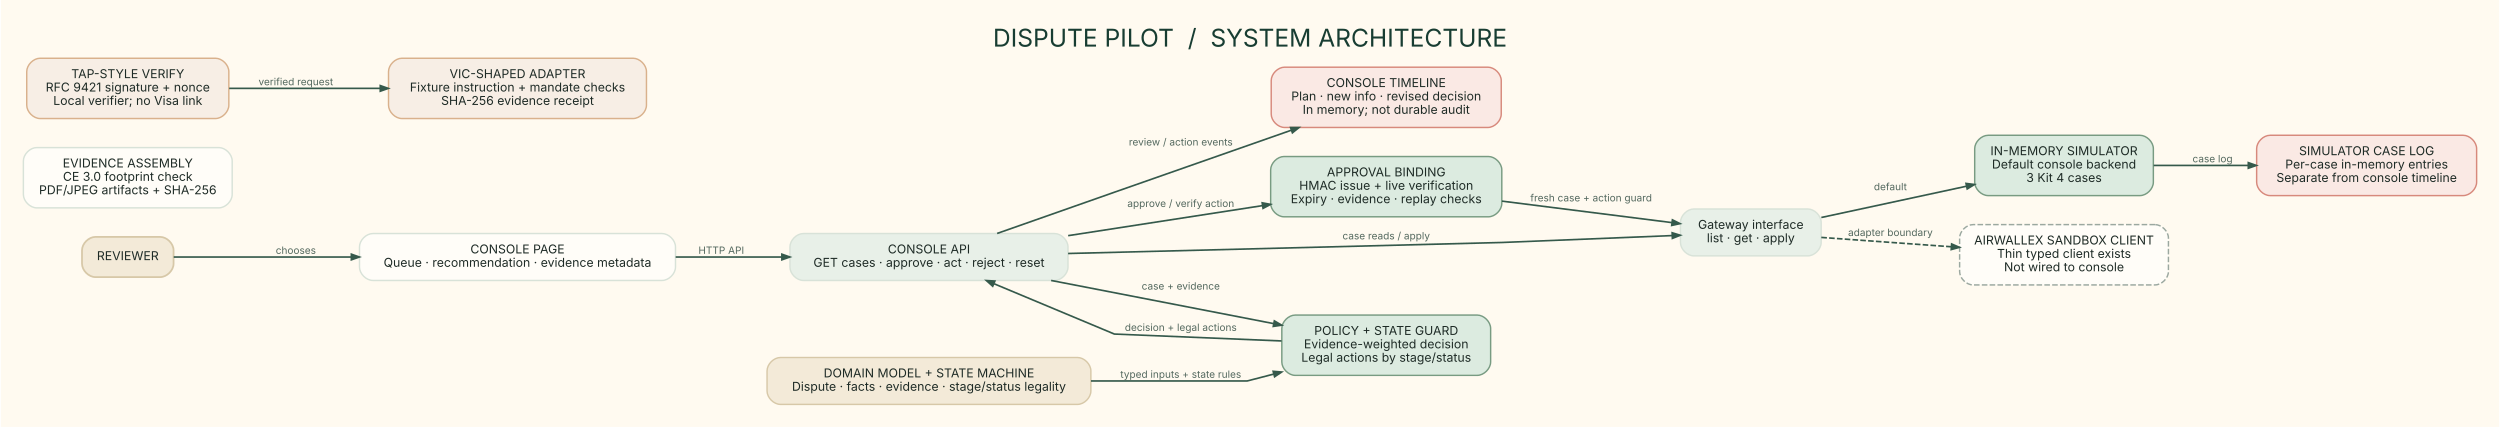
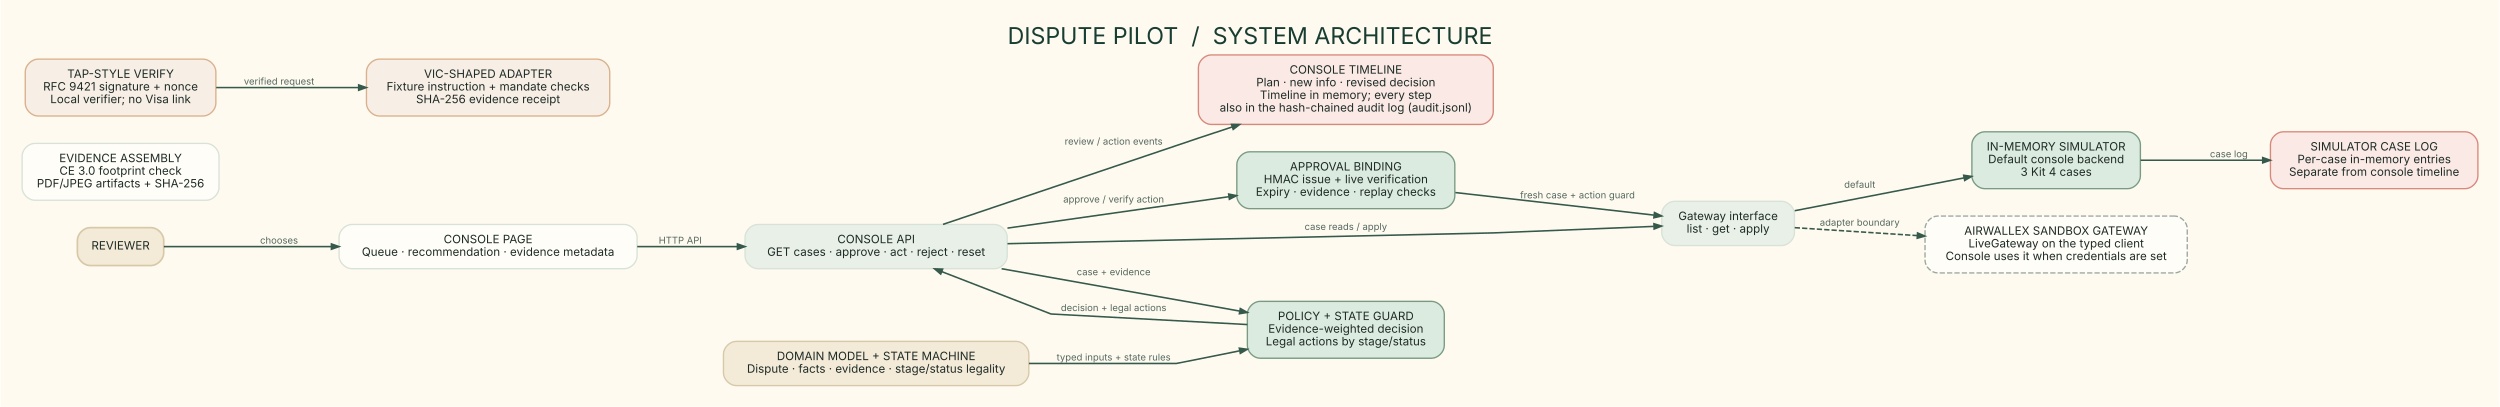
- <svg xmlns="http://www.w3.org/2000/svg" width="2237pt" height="382pt" viewBox="0.00 0.00 2237.32 382.32">
-   <g id="graph0" class="graph" transform="scale(1 1) rotate(0) translate(20.16 362.16)">
-     <polygon fill="#fffaf0" stroke="transparent" points="-20.16,20.16 -20.16,-362.16 2217.16,-362.16 2217.16,20.16 -20.16,20.16" />
-     <text text-anchor="middle" x="1098.5" y="-320.4" font-family="Inter" font-size="22.00" fill="#183d32">DISPUTE PILOT  /  SYSTEM ARCHITECTURE</text>
+ <svg xmlns="http://www.w3.org/2000/svg" width="2372pt" height="386pt" viewBox="0.00 0.00 2372.32 386.32">
+   <g id="graph0" class="graph" transform="scale(1 1) rotate(0) translate(20.16 366.16)">
+     <polygon fill="#fffaf0" stroke="transparent" points="-20.16,20.16 -20.16,-366.16 2352.16,-366.16 2352.16,20.16 -20.16,20.16" />
+     <text text-anchor="middle" x="1166" y="-324.4" font-family="Inter" font-size="22.00" fill="#183d32">DISPUTE PILOT  /  SYSTEM ARCHITECTURE</text>
    <g id="node1" class="node">
      <path fill="#f3ead8" stroke="#d7c8a8" stroke-width="1.6" d="M122.5,-150C122.5,-150 64.5,-150 64.5,-150 58.5,-150 52.5,-144 52.5,-138 52.5,-138 52.5,-126 52.5,-126 52.5,-120 58.5,-114 64.5,-114 64.5,-114 122.5,-114 122.5,-114 128.5,-114 134.5,-120 134.5,-126 134.5,-126 134.5,-138 134.5,-138 134.5,-144 128.5,-150 122.5,-150" />
      <text text-anchor="middle" x="93.5" y="-129.2" font-family="Inter" font-size="11.00" fill="#1d2a25">REVIEWER</text>
    </g>
    <g id="node2" class="node">
      <path fill="#fffdf8" stroke="#d8e2d8" stroke-width="1.3" d="M572,-153C572,-153 313,-153 313,-153 307,-153 301,-147 301,-141 301,-141 301,-123 301,-123 301,-117 307,-111 313,-111 313,-111 572,-111 572,-111 578,-111 584,-117 584,-123 584,-123 584,-141 584,-141 584,-147 578,-153 572,-153" />
      <text text-anchor="middle" x="442.5" y="-135.2" font-family="Inter" font-size="11.00" fill="#1d2a25">CONSOLE PAGE</text>
      <text text-anchor="middle" x="442.5" y="-123.2" font-family="Inter" font-size="11.00" fill="#1d2a25">Queue · recommendation · evidence metadata</text>
    </g>
    <g id="edge1" class="edge">
      <path fill="none" stroke="#35594b" stroke-width="1.5" d="M134.64,-132C173.74,-132 235.57,-132 293.53,-132" />
      <polygon fill="#35594b" stroke="#35594b" stroke-width="1.5" points="293.74,-134.52 300.94,-132 293.74,-129.48 293.74,-134.52" />
      <text text-anchor="middle" x="244" y="-134.8" font-family="Inter" font-size="9.00" fill="#52675d">chooses</text>
    </g>
    <g id="node3" class="node">
      <path fill="#e8f0e8" stroke="#d8e2d8" stroke-width="1.3" d="M923.5,-153C923.5,-153 698.5,-153 698.5,-153 692.5,-153 686.5,-147 686.5,-141 686.5,-141 686.5,-123 686.5,-123 686.5,-117 692.5,-111 698.5,-111 698.5,-111 923.5,-111 923.5,-111 929.5,-111 935.5,-117 935.5,-123 935.5,-123 935.5,-141 935.5,-141 935.5,-147 929.5,-153 923.5,-153" />
      <text text-anchor="middle" x="811" y="-135.2" font-family="Inter" font-size="11.00" fill="#1d2a25">CONSOLE API</text>
      <text text-anchor="middle" x="811" y="-123.2" font-family="Inter" font-size="11.00" fill="#1d2a25">GET cases · approve · act · reject · reset</text>
    </g>
    <g id="edge2" class="edge">
      <path fill="none" stroke="#35594b" stroke-width="1.5" d="M584.15,-132C615.36,-132 648.31,-132 679.11,-132" />
      <polygon fill="#35594b" stroke="#35594b" stroke-width="1.5" points="679.28,-134.52 686.48,-132 679.28,-129.48 679.28,-134.52" />
      <text text-anchor="middle" x="625" y="-134.8" font-family="Inter" font-size="9.00" fill="#52675d">HTTP API</text>
    </g>
    <g id="node5" class="node">
-       <path fill="#dcebe0" stroke="#789b82" stroke-width="1.3" d="M1312,-222C1312,-222 1129,-222 1129,-222 1123,-222 1117,-216 1117,-210 1117,-210 1117,-180 1117,-180 1117,-174 1123,-168 1129,-168 1129,-168 1312,-168 1312,-168 1318,-168 1324,-174 1324,-180 1324,-180 1324,-210 1324,-210 1324,-216 1318,-222 1312,-222" />
-       <text text-anchor="middle" x="1220.5" y="-204.2" font-family="Inter" font-size="11.00" fill="#1d2a25">APPROVAL BINDING</text>
-       <text text-anchor="middle" x="1220.5" y="-192.2" font-family="Inter" font-size="11.00" fill="#1d2a25">HMAC issue + live verification</text>
-       <text text-anchor="middle" x="1220.5" y="-180.2" font-family="Inter" font-size="11.00" fill="#1d2a25">Expiry · evidence · replay checks</text>
+       <path fill="#dcebe0" stroke="#789b82" stroke-width="1.3" d="M1348.5,-222C1348.5,-222 1165.5,-222 1165.5,-222 1159.5,-222 1153.5,-216 1153.5,-210 1153.5,-210 1153.5,-180 1153.5,-180 1153.5,-174 1159.5,-168 1165.5,-168 1165.5,-168 1348.5,-168 1348.5,-168 1354.5,-168 1360.5,-174 1360.5,-180 1360.5,-180 1360.5,-210 1360.5,-210 1360.5,-216 1354.5,-222 1348.5,-222" />
+       <text text-anchor="middle" x="1257" y="-204.2" font-family="Inter" font-size="11.00" fill="#1d2a25">APPROVAL BINDING</text>
+       <text text-anchor="middle" x="1257" y="-192.2" font-family="Inter" font-size="11.00" fill="#1d2a25">HMAC issue + live verification</text>
+       <text text-anchor="middle" x="1257" y="-180.2" font-family="Inter" font-size="11.00" fill="#1d2a25">Expiry · evidence · replay checks</text>
    </g>
    <g id="edge4" class="edge">
-       <path fill="none" stroke="#35594b" stroke-width="1.5" d="M935.65,-151.12C991.12,-159.69 1056.02,-169.73 1109.75,-178.03" />
-       <polygon fill="#35594b" stroke="#35594b" stroke-width="1.5" points="1109.42,-180.53 1116.92,-179.14 1110.19,-175.55 1109.42,-180.53" />
-       <text text-anchor="middle" x="1036.5" y="-176.8" font-family="Inter" font-size="9.00" fill="#52675d">approve / verify action</text>
+       <path fill="none" stroke="#35594b" stroke-width="1.5" d="M935.68,-149.55C1001.65,-158.91 1082.13,-170.33 1145.92,-179.38" />
+       <polygon fill="#35594b" stroke="#35594b" stroke-width="1.5" points="1145.74,-181.9 1153.22,-180.42 1146.44,-176.91 1145.74,-181.9" />
+       <text text-anchor="middle" x="1036.5" y="-173.8" font-family="Inter" font-size="9.00" fill="#52675d">approve / verify action</text>
    </g>
    <g id="node6" class="node">
-       <path fill="#e8f0e8" stroke="#d8e2d8" stroke-width="1.3" d="M1598,-175C1598,-175 1496,-175 1496,-175 1490,-175 1484,-169 1484,-163 1484,-163 1484,-145 1484,-145 1484,-139 1490,-133 1496,-133 1496,-133 1598,-133 1598,-133 1604,-133 1610,-139 1610,-145 1610,-145 1610,-163 1610,-163 1610,-169 1604,-175 1598,-175" />
-       <text text-anchor="middle" x="1547" y="-157.2" font-family="Inter" font-size="11.00" fill="#1d2a25">Gateway interface</text>
-       <text text-anchor="middle" x="1547" y="-145.2" font-family="Inter" font-size="11.00" fill="#1d2a25">list · get · apply</text>
+       <path fill="#e8f0e8" stroke="#d8e2d8" stroke-width="1.3" d="M1671,-175C1671,-175 1569,-175 1569,-175 1563,-175 1557,-169 1557,-163 1557,-163 1557,-145 1557,-145 1557,-139 1563,-133 1569,-133 1569,-133 1671,-133 1671,-133 1677,-133 1683,-139 1683,-145 1683,-145 1683,-163 1683,-163 1683,-169 1677,-175 1671,-175" />
+       <text text-anchor="middle" x="1620" y="-157.2" font-family="Inter" font-size="11.00" fill="#1d2a25">Gateway interface</text>
+       <text text-anchor="middle" x="1620" y="-145.2" font-family="Inter" font-size="11.00" fill="#1d2a25">list · get · apply</text>
    </g>
    <g id="edge3" class="edge">
-       <path fill="none" stroke="#35594b" stroke-width="1.5" d="M935.61,-135.14C1087.13,-138.99 1324,-145 1324,-145 1324,-145 1411.33,-148.54 1476.44,-151.18" />
-       <polygon fill="#35594b" stroke="#35594b" stroke-width="1.5" points="1476.57,-153.71 1483.87,-151.48 1476.77,-148.67 1476.57,-153.71" />
-       <text text-anchor="middle" x="1220.5" y="-147.8" font-family="Inter" font-size="9.00" fill="#52675d">case reads / apply</text>
+       <path fill="none" stroke="#35594b" stroke-width="1.5" d="M935.71,-134.75C1107.38,-138.56 1397,-145 1397,-145 1397,-145 1484.33,-148.54 1549.44,-151.18" />
+       <polygon fill="#35594b" stroke="#35594b" stroke-width="1.5" points="1549.57,-153.71 1556.87,-151.48 1549.77,-148.67 1549.57,-153.71" />
+       <text text-anchor="middle" x="1257" y="-147.8" font-family="Inter" font-size="9.00" fill="#52675d">case reads / apply</text>
    </g>
    <g id="node9" class="node">
-       <path fill="#dcebe0" stroke="#789b82" stroke-width="1.3" d="M1302,-80C1302,-80 1139,-80 1139,-80 1133,-80 1127,-74 1127,-68 1127,-68 1127,-38 1127,-38 1127,-32 1133,-26 1139,-26 1139,-26 1302,-26 1302,-26 1308,-26 1314,-32 1314,-38 1314,-38 1314,-68 1314,-68 1314,-74 1308,-80 1302,-80" />
-       <text text-anchor="middle" x="1220.5" y="-62.2" font-family="Inter" font-size="11.00" fill="#1d2a25">POLICY + STATE GUARD</text>
-       <text text-anchor="middle" x="1220.5" y="-50.2" font-family="Inter" font-size="11.00" fill="#1d2a25">Evidence-weighted decision</text>
-       <text text-anchor="middle" x="1220.5" y="-38.2" font-family="Inter" font-size="11.00" fill="#1d2a25">Legal actions by stage/status</text>
+       <path fill="#dcebe0" stroke="#789b82" stroke-width="1.3" d="M1338.5,-80C1338.5,-80 1175.5,-80 1175.5,-80 1169.5,-80 1163.5,-74 1163.5,-68 1163.5,-68 1163.5,-38 1163.5,-38 1163.5,-32 1169.5,-26 1175.5,-26 1175.5,-26 1338.5,-26 1338.5,-26 1344.5,-26 1350.5,-32 1350.5,-38 1350.5,-38 1350.5,-68 1350.5,-68 1350.5,-74 1344.5,-80 1338.5,-80" />
+       <text text-anchor="middle" x="1257" y="-62.2" font-family="Inter" font-size="11.00" fill="#1d2a25">POLICY + STATE GUARD</text>
+       <text text-anchor="middle" x="1257" y="-50.2" font-family="Inter" font-size="11.00" fill="#1d2a25">Evidence-weighted decision</text>
+       <text text-anchor="middle" x="1257" y="-38.2" font-family="Inter" font-size="11.00" fill="#1d2a25">Legal actions by stage/status</text>
    </g>
    <g id="edge9" class="edge">
-       <path fill="none" stroke="#35594b" stroke-width="1.5" d="M920.4,-110.99C982.25,-98.99 1059.25,-84.07 1119.62,-72.36" />
-       <polygon fill="#35594b" stroke="#35594b" stroke-width="1.5" points="1120.31,-74.8 1126.9,-70.95 1119.35,-69.85 1120.31,-74.8" />
-       <text text-anchor="middle" x="1036.5" y="-102.8" font-family="Inter" font-size="9.00" fill="#52675d">case + evidence</text>
+       <path fill="none" stroke="#35594b" stroke-width="1.5" d="M930.11,-110.99C1000.63,-98.44 1089.2,-82.68 1156.21,-70.76" />
+       <polygon fill="#35594b" stroke="#35594b" stroke-width="1.5" points="1156.8,-73.21 1163.44,-69.47 1155.91,-68.25 1156.8,-73.21" />
+       <text text-anchor="middle" x="1036.5" y="-104.8" font-family="Inter" font-size="9.00" fill="#52675d">case + evidence</text>
    </g>
    <g id="node13" class="node">
-       <path fill="#fae9e4" stroke="#d7897c" stroke-width="1.3" d="M1311.5,-302C1311.5,-302 1129.5,-302 1129.5,-302 1123.5,-302 1117.5,-296 1117.5,-290 1117.5,-290 1117.5,-260 1117.5,-260 1117.5,-254 1123.5,-248 1129.5,-248 1129.5,-248 1311.5,-248 1311.5,-248 1317.5,-248 1323.5,-254 1323.5,-260 1323.5,-260 1323.5,-290 1323.5,-290 1323.5,-296 1317.5,-302 1311.5,-302" />
-       <text text-anchor="middle" x="1220.5" y="-284.2" font-family="Inter" font-size="11.00" fill="#1d2a25">CONSOLE TIMELINE</text>
-       <text text-anchor="middle" x="1220.5" y="-272.2" font-family="Inter" font-size="11.00" fill="#1d2a25">Plan · new info · revised decision</text>
-       <text text-anchor="middle" x="1220.5" y="-260.2" font-family="Inter" font-size="11.00" fill="#1d2a25">In memory; not durable audit</text>
+       <path fill="#fae9e4" stroke="#d7897c" stroke-width="1.3" d="M1385,-314C1385,-314 1129,-314 1129,-314 1123,-314 1117,-308 1117,-302 1117,-302 1117,-260 1117,-260 1117,-254 1123,-248 1129,-248 1129,-248 1385,-248 1385,-248 1391,-248 1397,-254 1397,-260 1397,-260 1397,-302 1397,-302 1397,-308 1391,-314 1385,-314" />
+       <text text-anchor="middle" x="1257" y="-296.2" font-family="Inter" font-size="11.00" fill="#1d2a25">CONSOLE TIMELINE</text>
+       <text text-anchor="middle" x="1257" y="-284.2" font-family="Inter" font-size="11.00" fill="#1d2a25">Plan · new info · revised decision</text>
+       <text text-anchor="middle" x="1257" y="-272.2" font-family="Inter" font-size="11.00" fill="#1d2a25">Timeline in memory; every step</text>
+       <text text-anchor="middle" x="1257" y="-260.2" font-family="Inter" font-size="11.00" fill="#1d2a25">also in the hash-chained audit log (audit.jsonl)</text>
    </g>
    <g id="edge12" class="edge">
-       <path fill="none" stroke="#35594b" stroke-width="1.5" d="M872.04,-153.1C919.21,-169.69 977,-190 977,-190 977,-190 1065.26,-220.94 1135.29,-245.48" />
-       <polygon fill="#35594b" stroke="#35594b" stroke-width="1.5" points="1134.81,-247.99 1142.44,-247.99 1136.48,-243.23 1134.81,-247.99" />
-       <text text-anchor="middle" x="1036.5" y="-231.8" font-family="Inter" font-size="9.00" fill="#52675d">review / action events</text>
+       <path fill="none" stroke="#35594b" stroke-width="1.5" d="M874.46,-153.09C963.69,-183.23 1117,-235 1117,-235 1117,-235 1130.48,-239.46 1149.04,-245.6" />
+       <polygon fill="#35594b" stroke="#35594b" stroke-width="1.5" points="1148.46,-248.07 1156.09,-247.94 1150.05,-243.28 1148.46,-248.07" />
+       <text text-anchor="middle" x="1036.5" y="-228.8" font-family="Inter" font-size="9.00" fill="#52675d">review / action events</text>
    </g>
    <g id="node4" class="node">
      <path fill="#f3ead8" stroke="#d7c8a8" stroke-width="1.3" d="M944,-42C944,-42 678,-42 678,-42 672,-42 666,-36 666,-30 666,-30 666,-12 666,-12 666,-6 672,0 678,0 678,0 944,0 944,0 950,0 956,-6 956,-12 956,-12 956,-30 956,-30 956,-36 950,-42 944,-42" />
      <text text-anchor="middle" x="811" y="-24.2" font-family="Inter" font-size="11.00" fill="#1d2a25">DOMAIN MODEL + STATE MACHINE</text>
      <text text-anchor="middle" x="811" y="-12.2" font-family="Inter" font-size="11.00" fill="#1d2a25">Dispute · facts · evidence · stage/status legality</text>
    </g>
    <g id="edge6" class="edge">
-       <path fill="none" stroke="#35594b" stroke-width="1.5" d="M956.08,-21C1026.38,-21 1096,-21 1096,-21 1096,-21 1105.7,-23.51 1119.67,-27.13" />
-       <polygon fill="#35594b" stroke="#35594b" stroke-width="1.5" points="1119.24,-29.63 1126.85,-28.99 1120.51,-24.75 1119.24,-29.63" />
+       <path fill="none" stroke="#35594b" stroke-width="1.5" d="M956.08,-21C1026.38,-21 1096,-21 1096,-21 1096,-21 1123.66,-26.53 1155.99,-33" />
+       <polygon fill="#35594b" stroke="#35594b" stroke-width="1.5" points="1155.84,-35.54 1163.39,-34.48 1156.82,-30.59 1155.84,-35.54" />
      <text text-anchor="middle" x="1036.5" y="-23.8" font-family="Inter" font-size="9.00" fill="#52675d">typed inputs + state rules</text>
    </g>
    <g id="edge5" class="edge">
-       <path fill="none" stroke="#35594b" stroke-width="1.5" d="M1324.17,-182.03C1373.77,-175.76 1432,-168.4 1476.35,-162.8" />
-       <polygon fill="#35594b" stroke="#35594b" stroke-width="1.5" points="1476.8,-165.28 1483.63,-161.88 1476.17,-160.28 1476.8,-165.28" />
-       <text text-anchor="middle" x="1404" y="-181.8" font-family="Inter" font-size="9.00" fill="#52675d">fresh case + action guard</text>
+       <path fill="none" stroke="#35594b" stroke-width="1.5" d="M1360.96,-183.31C1421.37,-176.45 1496.09,-167.96 1549.55,-161.89" />
+       <polygon fill="#35594b" stroke="#35594b" stroke-width="1.5" points="1550.08,-164.36 1556.95,-161.05 1549.51,-159.36 1550.08,-164.36" />
+       <text text-anchor="middle" x="1477" y="-177.8" font-family="Inter" font-size="9.00" fill="#52675d">fresh case + action guard</text>
    </g>
    <g id="node7" class="node">
-       <path fill="#dcebe0" stroke="#789b82" stroke-width="1.3" d="M1895.5,-241C1895.5,-241 1759.5,-241 1759.5,-241 1753.5,-241 1747.5,-235 1747.5,-229 1747.5,-229 1747.5,-199 1747.5,-199 1747.5,-193 1753.5,-187 1759.5,-187 1759.5,-187 1895.5,-187 1895.5,-187 1901.5,-187 1907.5,-193 1907.5,-199 1907.5,-199 1907.5,-229 1907.5,-229 1907.5,-235 1901.5,-241 1895.5,-241" />
-       <text text-anchor="middle" x="1827.5" y="-223.2" font-family="Inter" font-size="11.00" fill="#1d2a25">IN-MEMORY SIMULATOR</text>
-       <text text-anchor="middle" x="1827.5" y="-211.2" font-family="Inter" font-size="11.00" fill="#1d2a25">Default console backend</text>
-       <text text-anchor="middle" x="1827.5" y="-199.2" font-family="Inter" font-size="11.00" fill="#1d2a25">3 Kit 4 cases</text>
+       <path fill="#dcebe0" stroke="#789b82" stroke-width="1.3" d="M1999.5,-241C1999.5,-241 1863.5,-241 1863.5,-241 1857.5,-241 1851.5,-235 1851.5,-229 1851.5,-229 1851.5,-199 1851.5,-199 1851.5,-193 1857.5,-187 1863.5,-187 1863.5,-187 1999.5,-187 1999.5,-187 2005.5,-187 2011.5,-193 2011.5,-199 2011.5,-199 2011.5,-229 2011.5,-229 2011.5,-235 2005.5,-241 1999.5,-241" />
+       <text text-anchor="middle" x="1931.5" y="-223.2" font-family="Inter" font-size="11.00" fill="#1d2a25">IN-MEMORY SIMULATOR</text>
+       <text text-anchor="middle" x="1931.5" y="-211.2" font-family="Inter" font-size="11.00" fill="#1d2a25">Default console backend</text>
+       <text text-anchor="middle" x="1931.5" y="-199.2" font-family="Inter" font-size="11.00" fill="#1d2a25">3 Kit 4 cases</text>
    </g>
    <g id="edge7" class="edge">
-       <path fill="none" stroke="#35594b" stroke-width="1.5" d="M1610.15,-167.39C1648.42,-175.63 1698.03,-186.32 1740.08,-195.38" />
-       <polygon fill="#35594b" stroke="#35594b" stroke-width="1.5" points="1739.73,-197.89 1747.3,-196.94 1740.8,-192.96 1739.73,-197.89" />
-       <text text-anchor="middle" x="1672" y="-191.8" font-family="Inter" font-size="9.00" fill="#52675d">default</text>
+       <path fill="none" stroke="#35594b" stroke-width="1.5" d="M1683.26,-166.07C1729.45,-175.02 1793.02,-187.35 1844.12,-197.26" />
+       <polygon fill="#35594b" stroke="#35594b" stroke-width="1.5" points="1843.7,-199.74 1851.25,-198.64 1844.66,-194.79 1843.7,-199.74" />
+       <text text-anchor="middle" x="1745" y="-187.8" font-family="Inter" font-size="9.00" fill="#52675d">default</text>
    </g>
    <g id="node8" class="node">
-       <path fill="#fffdf8" stroke="#9ba8a0" stroke-width="1.3" stroke-dasharray="5,2" d="M1909,-161C1909,-161 1746,-161 1746,-161 1740,-161 1734,-155 1734,-149 1734,-149 1734,-119 1734,-119 1734,-113 1740,-107 1746,-107 1746,-107 1909,-107 1909,-107 1915,-107 1921,-113 1921,-119 1921,-119 1921,-149 1921,-149 1921,-155 1915,-161 1909,-161" />
-       <text text-anchor="middle" x="1827.5" y="-143.2" font-family="Inter" font-size="11.00" fill="#1d2a25">AIRWALLEX SANDBOX CLIENT</text>
-       <text text-anchor="middle" x="1827.5" y="-131.2" font-family="Inter" font-size="11.00" fill="#1d2a25">Thin typed client exists</text>
-       <text text-anchor="middle" x="1827.5" y="-119.2" font-family="Inter" font-size="11.00" fill="#1d2a25">Not wired to console</text>
+       <path fill="#fffdf8" stroke="#9ba8a0" stroke-width="1.3" stroke-dasharray="5,2" d="M2044,-161C2044,-161 1819,-161 1819,-161 1813,-161 1807,-155 1807,-149 1807,-149 1807,-119 1807,-119 1807,-113 1813,-107 1819,-107 1819,-107 2044,-107 2044,-107 2050,-107 2056,-113 2056,-119 2056,-119 2056,-149 2056,-149 2056,-155 2050,-161 2044,-161" />
+       <text text-anchor="middle" x="1931.5" y="-143.2" font-family="Inter" font-size="11.00" fill="#1d2a25">AIRWALLEX SANDBOX GATEWAY</text>
+       <text text-anchor="middle" x="1931.5" y="-131.2" font-family="Inter" font-size="11.00" fill="#1d2a25">LiveGateway on the typed client</text>
+       <text text-anchor="middle" x="1931.5" y="-119.2" font-family="Inter" font-size="11.00" fill="#1d2a25">Console uses it when credentials are set</text>
    </g>
    <g id="edge8" class="edge">
-       <path fill="none" stroke="#35594b" stroke-width="1.5" stroke-dasharray="5,2" d="M1610.15,-149.54C1644.41,-147.08 1687.76,-143.96 1726.65,-141.17" />
-       <polygon fill="#35594b" stroke="#35594b" stroke-width="1.5" points="1726.85,-143.68 1733.85,-140.65 1726.49,-138.66 1726.85,-143.68" />
-       <text text-anchor="middle" x="1672" y="-150.8" font-family="Inter" font-size="9.00" fill="#52675d">adapter boundary</text>
+       <path fill="none" stroke="#35594b" stroke-width="1.5" stroke-dasharray="5,2" d="M1683.26,-149.98C1716.73,-147.81 1759.32,-145.06 1799.68,-142.45" />
+       <polygon fill="#35594b" stroke="#35594b" stroke-width="1.5" points="1799.9,-144.96 1806.93,-141.99 1799.58,-139.93 1799.9,-144.96" />
+       <text text-anchor="middle" x="1745" y="-151.8" font-family="Inter" font-size="9.00" fill="#52675d">adapter boundary</text>
    </g>
    <g id="node14" class="node">
-       <path fill="#fae9e4" stroke="#d7897c" stroke-width="1.3" d="M2185,-241C2185,-241 2012,-241 2012,-241 2006,-241 2000,-235 2000,-229 2000,-229 2000,-199 2000,-199 2000,-193 2006,-187 2012,-187 2012,-187 2185,-187 2185,-187 2191,-187 2197,-193 2197,-199 2197,-199 2197,-229 2197,-229 2197,-235 2191,-241 2185,-241" />
-       <text text-anchor="middle" x="2098.5" y="-223.2" font-family="Inter" font-size="11.00" fill="#1d2a25">SIMULATOR CASE LOG</text>
-       <text text-anchor="middle" x="2098.5" y="-211.2" font-family="Inter" font-size="11.00" fill="#1d2a25">Per-case in-memory entries</text>
-       <text text-anchor="middle" x="2098.5" y="-199.2" font-family="Inter" font-size="11.00" fill="#1d2a25">Separate from console timeline</text>
+       <path fill="#fae9e4" stroke="#d7897c" stroke-width="1.3" d="M2320,-241C2320,-241 2147,-241 2147,-241 2141,-241 2135,-235 2135,-229 2135,-229 2135,-199 2135,-199 2135,-193 2141,-187 2147,-187 2147,-187 2320,-187 2320,-187 2326,-187 2332,-193 2332,-199 2332,-199 2332,-229 2332,-229 2332,-235 2326,-241 2320,-241" />
+       <text text-anchor="middle" x="2233.5" y="-223.2" font-family="Inter" font-size="11.00" fill="#1d2a25">SIMULATOR CASE LOG</text>
+       <text text-anchor="middle" x="2233.5" y="-211.2" font-family="Inter" font-size="11.00" fill="#1d2a25">Per-case in-memory entries</text>
+       <text text-anchor="middle" x="2233.5" y="-199.2" font-family="Inter" font-size="11.00" fill="#1d2a25">Separate from console timeline</text>
    </g>
    <g id="edge13" class="edge">
-       <path fill="none" stroke="#35594b" stroke-width="1.5" d="M1907.75,-214C1934.22,-214 1964.13,-214 1992.25,-214" />
-       <polygon fill="#35594b" stroke="#35594b" stroke-width="1.5" points="1992.54,-216.52 1999.74,-214 1992.54,-211.48 1992.54,-216.52" />
-       <text text-anchor="middle" x="1960.5" y="-216.8" font-family="Inter" font-size="9.00" fill="#52675d">case log</text>
+       <path fill="none" stroke="#35594b" stroke-width="1.5" d="M2011.71,-214C2047.11,-214 2089.33,-214 2127.33,-214" />
+       <polygon fill="#35594b" stroke="#35594b" stroke-width="1.5" points="2127.67,-216.52 2134.87,-214 2127.67,-211.48 2127.67,-216.52" />
+       <text text-anchor="middle" x="2095.5" y="-216.8" font-family="Inter" font-size="9.00" fill="#52675d">case log</text>
    </g>
    <g id="edge10" class="edge">
-       <path fill="none" stroke="#35594b" stroke-width="1.5" d="M1126.78,-56.82C1058.32,-59.65 977,-63 977,-63 977,-63 916.97,-88.1 869.33,-108.02" />
-       <polygon fill="#35594b" stroke="#35594b" stroke-width="1.5" points="868.07,-105.82 862.4,-110.92 870.02,-110.47 868.07,-105.82" />
-       <text text-anchor="middle" x="1036.5" y="-65.8" font-family="Inter" font-size="9.00" fill="#52675d">decision + legal actions</text>
+       <path fill="none" stroke="#35594b" stroke-width="1.5" d="M1163.48,-57.97C1082.27,-62.34 977,-68 977,-68 977,-68 920.26,-90.01 873.33,-108.21" />
+       <polygon fill="#35594b" stroke="#35594b" stroke-width="1.5" points="872.29,-105.91 866.48,-110.87 874.11,-110.61 872.29,-105.91" />
+       <text text-anchor="middle" x="1036.5" y="-70.8" font-family="Inter" font-size="9.00" fill="#52675d">decision + legal actions</text>
    </g>
    <g id="node10" class="node">
      <path fill="#fffdf8" stroke="#d8e2d8" stroke-width="1.3" d="M175,-230C175,-230 12,-230 12,-230 6,-230 0,-224 0,-218 0,-218 0,-188 0,-188 0,-182 6,-176 12,-176 12,-176 175,-176 175,-176 181,-176 187,-182 187,-188 187,-188 187,-218 187,-218 187,-224 181,-230 175,-230" />
      <text text-anchor="middle" x="93.5" y="-212.2" font-family="Inter" font-size="11.00" fill="#1d2a25">EVIDENCE ASSEMBLY</text>
      <text text-anchor="middle" x="93.5" y="-200.2" font-family="Inter" font-size="11.00" fill="#1d2a25">CE 3.0 footprint check</text>
      <text text-anchor="middle" x="93.5" y="-188.2" font-family="Inter" font-size="11.00" fill="#1d2a25">PDF/JPEG artifacts + SHA-256</text>
    </g>
    <g id="node11" class="node">
      <path fill="#f7eee5" stroke="#d9b18c" stroke-width="1.3" d="M172,-310C172,-310 15,-310 15,-310 9,-310 3,-304 3,-298 3,-298 3,-268 3,-268 3,-262 9,-256 15,-256 15,-256 172,-256 172,-256 178,-256 184,-262 184,-268 184,-268 184,-298 184,-298 184,-304 178,-310 172,-310" />
      <text text-anchor="middle" x="93.5" y="-292.2" font-family="Inter" font-size="11.00" fill="#1d2a25">TAP-STYLE VERIFY</text>
      <text text-anchor="middle" x="93.5" y="-280.2" font-family="Inter" font-size="11.00" fill="#1d2a25">RFC 9421 signature + nonce</text>
      <text text-anchor="middle" x="93.5" y="-268.2" font-family="Inter" font-size="11.00" fill="#1d2a25">Local verifier; no Visa link</text>
    </g>
    <g id="node12" class="node">
      <path fill="#f7eee5" stroke="#d9b18c" stroke-width="1.3" d="M546,-310C546,-310 339,-310 339,-310 333,-310 327,-304 327,-298 327,-298 327,-268 327,-268 327,-262 333,-256 339,-256 339,-256 546,-256 546,-256 552,-256 558,-262 558,-268 558,-268 558,-298 558,-298 558,-304 552,-310 546,-310" />
      <text text-anchor="middle" x="442.5" y="-292.2" font-family="Inter" font-size="11.00" fill="#1d2a25">VIC-SHAPED ADAPTER</text>
      <text text-anchor="middle" x="442.5" y="-280.2" font-family="Inter" font-size="11.00" fill="#1d2a25">Fixture instruction + mandate checks</text>
      <text text-anchor="middle" x="442.5" y="-268.2" font-family="Inter" font-size="11.00" fill="#1d2a25">SHA-256 evidence receipt</text>
    </g>
    <g id="edge11" class="edge">
      <path fill="none" stroke="#35594b" stroke-width="1.5" d="M184.31,-283C225.5,-283 274.95,-283 319.44,-283" />
      <polygon fill="#35594b" stroke="#35594b" stroke-width="1.5" points="319.62,-285.52 326.82,-283 319.62,-280.48 319.62,-285.52" />
      <text text-anchor="middle" x="244" y="-285.8" font-family="Inter" font-size="9.00" fill="#52675d">verified request</text>
    </g>
  </g>
</svg>
